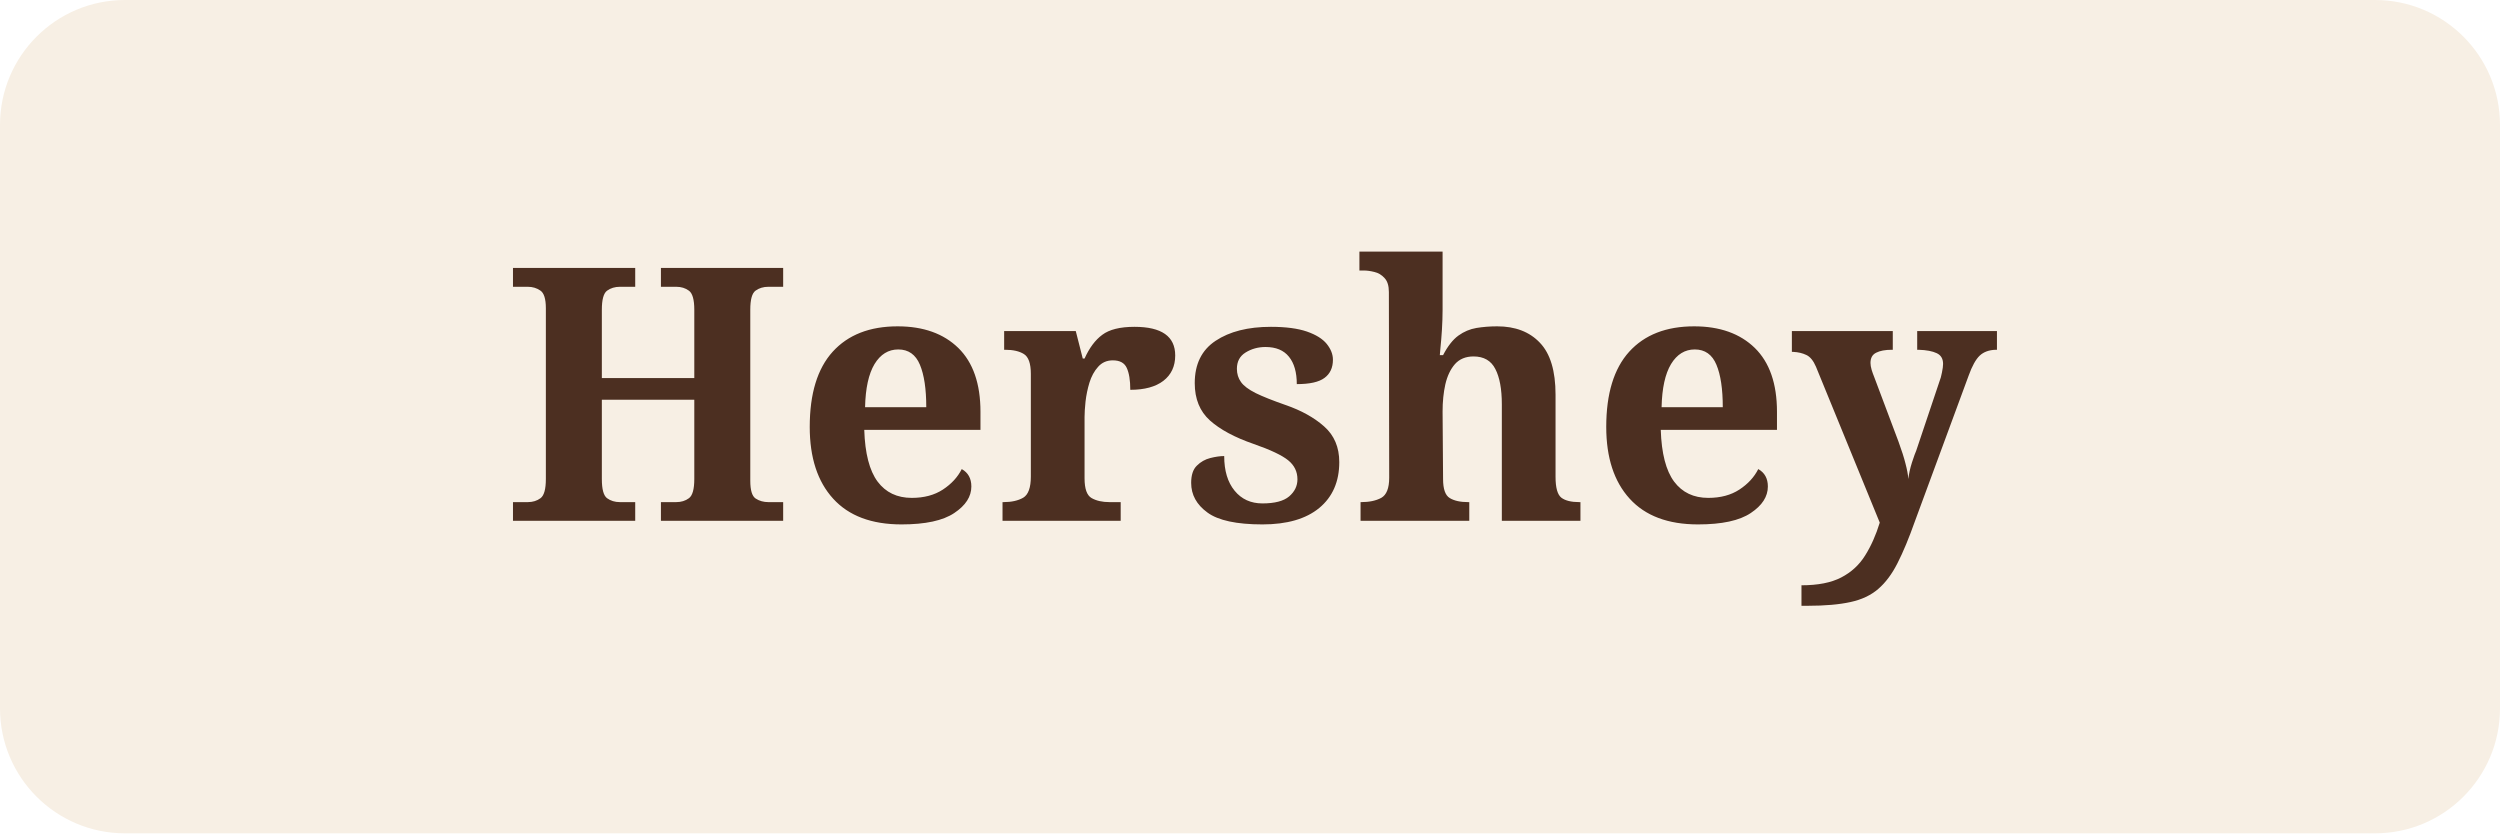
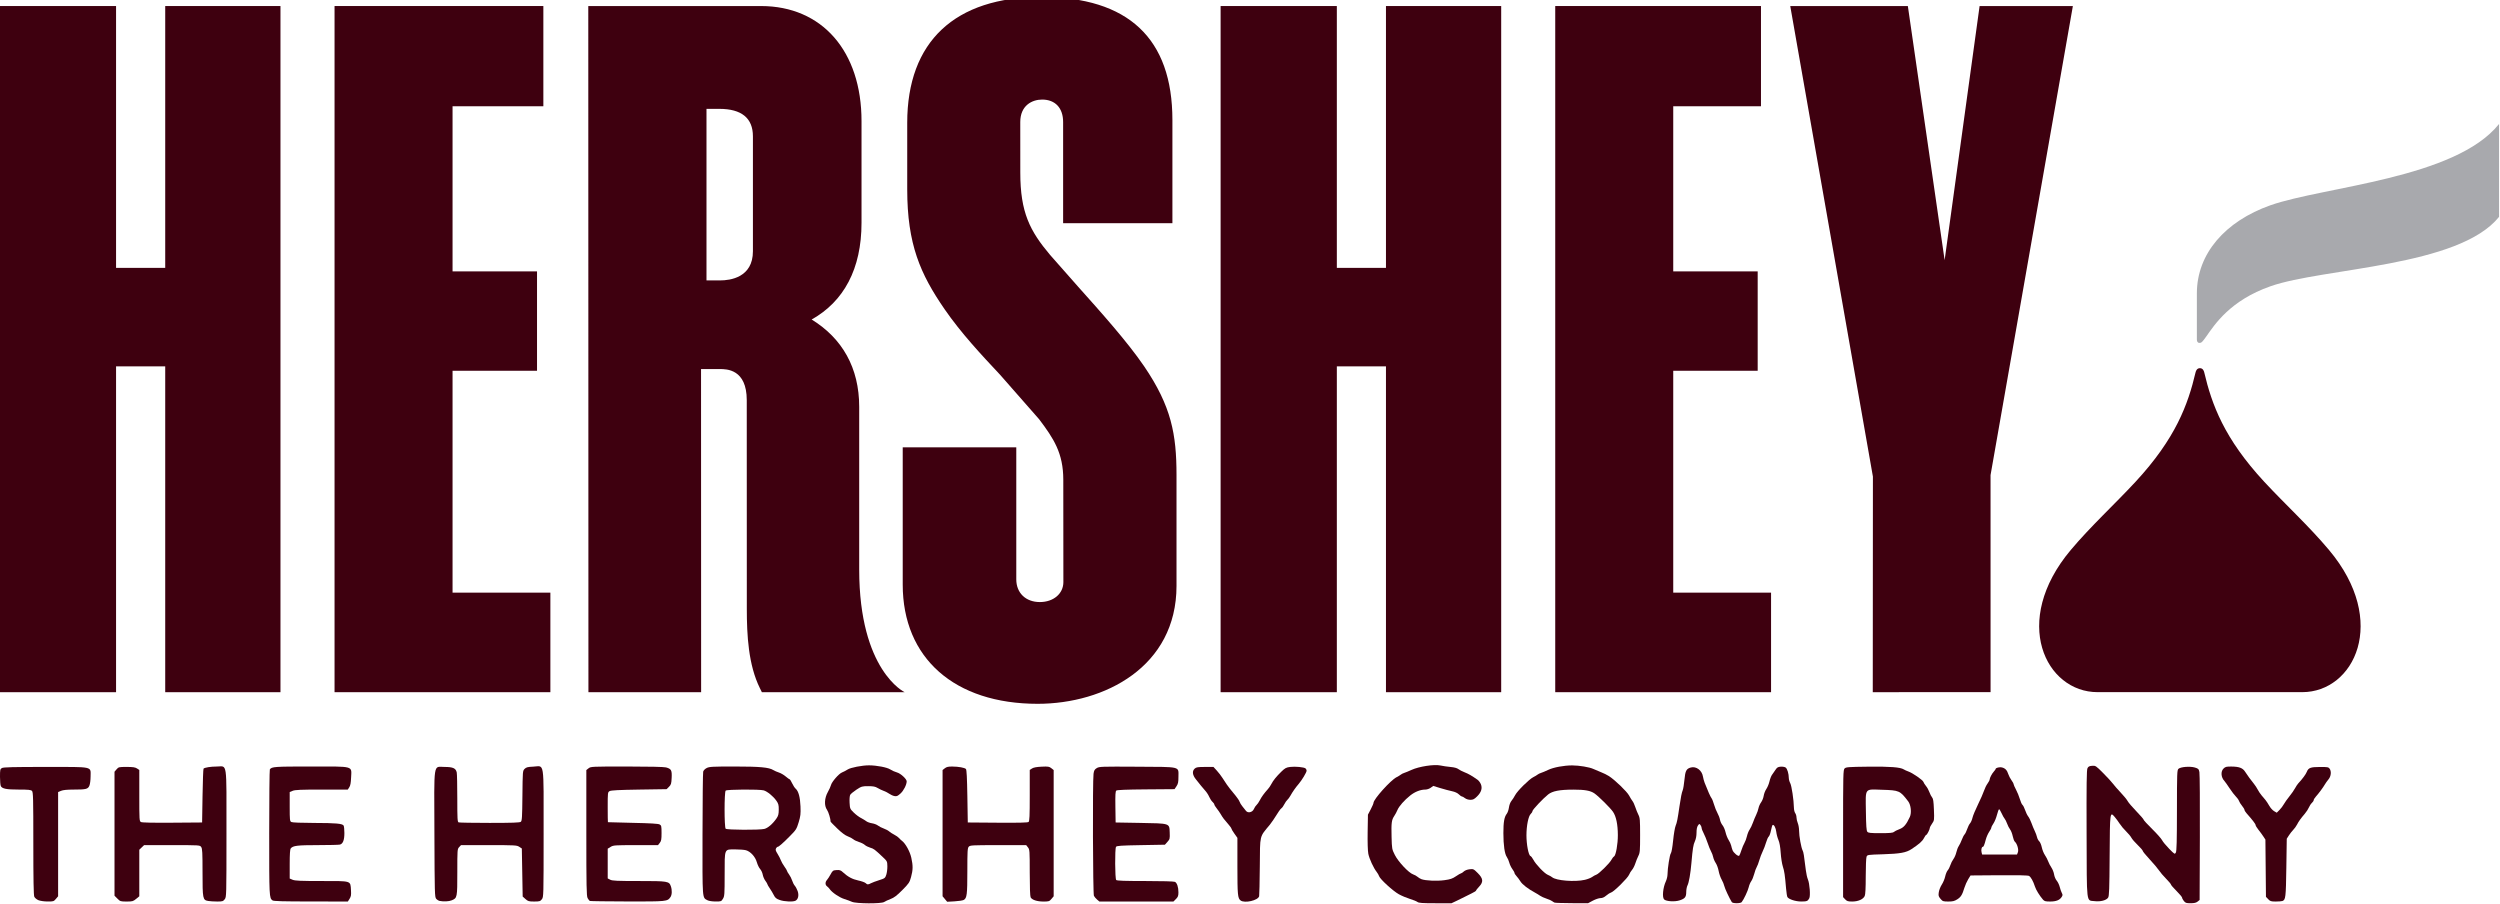
- <svg xmlns="http://www.w3.org/2000/svg" viewBox="0 0 240 80" role="img" aria-label="Hershey">
-   <rect width="240" height="80" rx="12" fill="#f7efe4" />
-   <text x="120" y="50" text-anchor="middle" font-family="Georgia, serif" font-size="34" font-weight="700" fill="#4c2f21">Hershey</text>
+ <svg xmlns="http://www.w3.org/2000/svg" width="441.901" height="159.67" viewBox="0 0 441.901 159.67" id="svg2" version="1.1">
+   <defs id="defs4">
+     <clipPath clipPathUnits="userSpaceOnUse" id="clipPath500">
+       <path d="M 0,0 H 792 V 612 H 0 Z" id="path498" />
+     </clipPath>
+   </defs>
+   <g id="layer1" transform="translate(0,-892.6921)">
+     <g id="g4852" transform="matrix(3.799852,0,0,3.799852,-514.8598,-2247.03)" style="stroke-width:0.263">
+       <g transform="matrix(1.333333,0,0,-1.333333,86.58049,1594.134)" id="g494" style="fill:#3e000f;fill-opacity:1;stroke-width:0.263">
+         <g clip-path="url(#clipPath500)" id="g496" style="fill:#3e000f;fill-opacity:1;stroke-width:0.263">
+           <g transform="translate(109.0044,575.6836)" id="g502" style="fill:#3e000f;fill-opacity:1;stroke-width:0.263">
+             <path id="path504" style="fill:#3e000f;fill-opacity:1;fill-rule:nonzero;stroke:none;stroke-width:0.263" d="m 0,0 -2.872,-16.365 10e-4,-7.571 -4.11,-0.002 0.005,7.521 L -9.86,0 h 4.103 c 0,0 0.956,-6.613 1.283,-8.865 0.31,2.255 1.22,8.865 1.22,8.865 z" />
+           </g>
+           <g transform="translate(66.6618,556.0246)" id="g506" style="fill:#3e000f;fill-opacity:1;stroke-width:0.263">
+             <path id="path508" style="fill:#3e000f;fill-opacity:1;fill-rule:nonzero;stroke:none;stroke-width:0.263" d="m 0,0 v 5.676 c 0,1.361 -0.591,2.39 -1.659,3.047 1.121,0.627 1.74,1.763 1.74,3.374 v 3.548 c 0,2.439 -1.377,4.014 -3.506,4.014 h -6.027 l 0.005,-23.938 h 3.932 L -5.518,6.994 h 0.658 c 0.231,0 0.937,0 0.937,-1.085 l 0.002,-7.285 c 0,-0.909 0.054,-1.951 0.455,-2.761 l 0.07,-0.142 H 1.585 C 1.585,-4.279 0,-3.532 0,0 m -3.708,11.104 c 0,-0.919 -0.799,-1.017 -1.141,-1.017 0,0 -0.438,10e-4 -0.479,10e-4 v 5.984 h 0.447 c 0.777,0 1.173,-0.322 1.173,-0.959 z" />
+           </g>
+           <g transform="translate(68.3371,571.6107)" id="g510" style="fill:#3e000f;fill-opacity:1;stroke-width:0.263">
+             <path id="path512" style="fill:#3e000f;fill-opacity:1;fill-rule:nonzero;stroke:none;stroke-width:0.263" d="m 0,0 v -2.32 c 0,-1.923 0.457,-2.954 1.303,-4.183 0.577,-0.836 1.273,-1.58 1.944,-2.296 l 1.356,-1.545 c 0.506,-0.671 0.842,-1.18 0.842,-2.109 l 0.003,-3.571 c 0,-0.405 -0.346,-0.697 -0.821,-0.697 -0.492,0 -0.822,0.318 -0.822,0.791 v 4.606 h -3.962 v -4.787 c 0,-2.566 1.806,-4.16 4.71,-4.16 2.332,0.002 4.842,1.29 4.842,4.116 v 3.868 C 9.394,-10.872 9.219,-9.896 8.264,-8.493 7.68,-7.638 6.769,-6.621 5.967,-5.724 L 4.985,-4.611 C 4.28,-3.774 3.945,-3.13 3.945,-1.739 L 3.944,0.027 c 0,0.577 0.412,0.783 0.763,0.783 0.457,0 0.732,-0.294 0.732,-0.783 v -3.53 H 9.252 V 0.095 C 9.252,2.944 7.713,4.389 4.677,4.389 1.661,4.389 0,2.832 0,0" />
+           </g>
+         </g>
+       </g>
+       <g transform="matrix(1.333333,0,0,-1.333333,199.9666,826.5557)" id="g514" style="fill:#3e000f;fill-opacity:1;stroke-width:0.263">
+         <path id="path516" style="fill:#3e000f;fill-opacity:1;fill-rule:nonzero;stroke:none;stroke-width:0.263" d="M 0,0 V -9.135 H -1.714 V 0 h -4.055 v -23.939 h 4.055 v 11.368 H 0 V -23.939 H 4.02 V 0 Z" />
+       </g>
+       <g transform="matrix(1.333333,0,0,-1.333333,143.1804,826.5557)" id="g518" style="fill:#3e000f;fill-opacity:1;stroke-width:0.263">
+         <path id="path520" style="fill:#3e000f;fill-opacity:1;fill-rule:nonzero;stroke:none;stroke-width:0.263" d="M 0,0 V -9.135 H -1.715 V 0 h -4.054 v -23.939 h 4.054 v 11.368 H 0 V -23.939 H 4.021 V 0 Z" />
+       </g>
+       <g transform="matrix(1.333333,0,0,-1.333333,156.5464,853.8433)" id="g522" style="fill:#3e000f;fill-opacity:1;stroke-width:0.263">
+         <path id="path524" style="fill:#3e000f;fill-opacity:1;fill-rule:nonzero;stroke:none;stroke-width:0.263" d="m 0,0 v 7.741 h 2.947 v 3.467 H 0 v 5.761 h 3.168 v 3.497 H -4.117 V -3.473 h 7.53 V 0 Z" />
+       </g>
+       <g transform="matrix(1.333333,0,0,-1.333333,213.3299,853.8433)" id="g526" style="fill:#3e000f;fill-opacity:1;stroke-width:0.263">
+         <path id="path528" style="fill:#3e000f;fill-opacity:1;fill-rule:nonzero;stroke:none;stroke-width:0.263" d="m 0,0 v 7.741 h 2.946 v 3.467 H 0 v 5.761 h 3.061 v 3.497 H -4.117 V -3.473 h 7.53 V 0 Z" />
+       </g>
+       <path d="m 237.688,839.922 c 0,-1.841 1.309,-3.351 3.425,-4.1 2.491,-0.871 8.604,-1.235 10.632,-3.781 v 4.321 c -1.873,2.336 -8.187,2.369 -10.632,3.229 -1.883,0.661 -2.6,1.785 -2.996,2.348 -0.176,0.241 -0.209,0.287 -0.309,0.287 -0.088,0 -0.12,-0.077 -0.12,-0.155 z" style="fill:#a8a9ad;fill-opacity:1;fill-rule:nonzero;stroke:none;stroke-width:0.351" id="path540" />
+       <path d="m 233.067,858.472 c -2.411,0 -4.04,-3.285 -1.245,-6.613 0.939,-1.116 2.037,-2.12 3.013,-3.173 1.865,-2.013 2.441,-3.593 2.792,-5.089 0.02,-0.089 0.076,-0.195 0.203,-0.195 0.125,0 0.181,0.105 0.201,0.195 0.351,1.496 0.927,3.076 2.791,5.089 0.977,1.053 2.077,2.057 3.013,3.173 2.796,3.328 1.165,6.613 -1.244,6.613 z" style="fill:#3e000f;fill-opacity:1;fill-rule:nonzero;stroke:none;stroke-width:0.351" id="path544" />
+     </g>
+     <path style="opacity:1;fill:#3e000f;fill-opacity:1" d="m 6.781,1051.804 c -0.3,-0.125 -0.623,-0.396 -0.718,-0.604 -0.122,-0.268 -0.172,-2.989 -0.172,-9.422 0,-8.022 -0.027,-9.072 -0.237,-9.283 -0.193,-0.193 -0.628,-0.237 -2.319,-0.237 -2.174,0 -2.939,-0.146 -3.187,-0.61 -0.081,-0.152 -0.148,-0.89 -0.148,-1.64 0,-1.256 0.027,-1.379 0.34,-1.558 0.264,-0.151 1.979,-0.194 7.688,-0.194 8.644,0 7.984,-0.14 7.984,1.69 0,0.613 -0.094,1.34 -0.21,1.616 -0.258,0.618 -0.58,0.697 -2.835,0.697 -1.097,0 -1.823,0.073 -2.171,0.219 l -0.524,0.219 0,9.211 0,9.211 -0.391,0.465 c -0.371,0.441 -0.446,0.464 -1.473,0.457 -0.601,0 -1.324,-0.109 -1.628,-0.235 z" id="path4188" />
+     <path style="opacity:1;fill:#3e000f;fill-opacity:1" d="m 20.755,1051.533 -0.514,-0.514 0,-10.958 0,-10.958 0.365,-0.424 c 0.352,-0.408 0.417,-0.424 1.782,-0.424 1.102,0 1.508,0.059 1.825,0.268 l 0.409,0.268 0,4.523 c 0,4.336 0.012,4.529 0.296,4.681 0.194,0.104 2.1,0.145 5.551,0.119 l 5.256,-0.04 0.076,-4.708 c 0.042,-2.59 0.121,-4.754 0.177,-4.809 0.199,-0.199 1.276,-0.37 2.353,-0.373 1.877,-0.01 1.699,-1.244 1.699,11.834 0,11.136 -0.003,11.237 -0.313,11.632 -0.283,0.359 -0.411,0.398 -1.322,0.396 -0.555,-9e-4 -1.267,-0.044 -1.582,-0.096 -0.975,-0.161 -1.013,-0.352 -1.013,-5.072 0,-3.492 -0.036,-4.18 -0.235,-4.464 -0.235,-0.335 -0.242,-0.336 -5.165,-0.336 l -4.93,0 -0.424,0.406 -0.424,0.406 0,4.115 0,4.115 -0.563,0.464 c -0.516,0.425 -0.656,0.464 -1.677,0.464 -1.065,0 -1.136,-0.022 -1.627,-0.514 z" id="path4190" />
+     <path style="opacity:1;fill:#3e000f;fill-opacity:1" d="m 48.174,1051.853 c -0.588,-0.451 -0.591,-0.525 -0.589,-11.919 0.001,-6.091 0.052,-11.15 0.113,-11.241 0.32,-0.479 0.806,-0.513 7.248,-0.513 7.771,0 7.199,-0.157 7.115,1.952 -0.037,0.93 -0.13,1.428 -0.32,1.718 l -0.268,0.408 -4.609,0 c -3.683,0 -4.714,0.044 -5.132,0.219 l -0.524,0.219 0,2.57 c 0,2.387 0.021,2.582 0.292,2.727 0.178,0.095 1.759,0.159 4.041,0.163 3.846,0.01 4.972,0.108 5.2,0.468 0.072,0.113 0.131,0.702 0.133,1.308 0.003,1.242 -0.251,1.905 -0.785,2.048 -0.19,0.051 -1.95,0.094 -3.911,0.095 -3.605,0 -4.396,0.098 -4.781,0.579 -0.134,0.168 -0.189,0.972 -0.189,2.783 l 0,2.547 0.524,0.219 c 0.418,0.175 1.447,0.219 5.113,0.219 5.374,0 5.085,-0.09 5.194,1.62 0.054,0.845 0.011,1.109 -0.244,1.514 l -0.309,0.491 -6.535,-0.01 c -4.899,0 -6.595,-0.051 -6.775,-0.189 z" id="path4192" />
+     <path style="opacity:1;fill:#3e000f;fill-opacity:1" d="m 77.712,1051.942 c -0.178,-0.035 -0.45,-0.203 -0.604,-0.373 -0.267,-0.295 -0.282,-0.845 -0.321,-11.452 -0.048,-13.111 -0.239,-11.856 1.807,-11.86 1.481,0 1.989,0.232 2.141,0.988 0.053,0.265 0.097,2.336 0.097,4.601 0,3.617 0.029,4.13 0.239,4.211 0.131,0.05 2.6,0.092 5.485,0.092 3.964,0 5.306,-0.046 5.494,-0.189 0.218,-0.166 0.254,-0.719 0.293,-4.603 0.044,-4.36 0.049,-4.419 0.388,-4.757 0.286,-0.286 0.54,-0.352 1.533,-0.397 2.02,-0.092 1.825,-1.357 1.825,11.814 0,11.136 -0.003,11.237 -0.313,11.631 -0.284,0.361 -0.409,0.398 -1.357,0.398 -0.94,0 -1.093,-0.044 -1.537,-0.441 l -0.493,-0.441 -0.075,-4.245 -0.075,-4.245 -0.453,-0.298 c -0.428,-0.282 -0.728,-0.298 -5.374,-0.299 l -4.921,-10e-4 -0.328,0.35 c -0.32,0.341 -0.328,0.449 -0.328,4.423 0,4.519 -0.011,4.575 -0.997,4.987 -0.477,0.199 -1.407,0.246 -2.122,0.106 z" id="path4194" />
+     <path style="opacity:1;fill:#3e000f;fill-opacity:1" d="m 104.279,1051.946 c -0.106,-0.043 -0.293,-0.272 -0.415,-0.509 -0.191,-0.37 -0.223,-2.031 -0.223,-11.531 l 0,-11.099 0.398,-0.313 c 0.388,-0.305 0.552,-0.313 6.76,-0.312 3.907,5e-4 6.578,0.061 6.923,0.157 0.939,0.261 1.062,0.485 1.001,1.829 -0.048,1.051 -0.099,1.226 -0.471,1.598 l -0.418,0.418 -4.868,0.075 c -3.57,0.055 -4.959,0.127 -5.208,0.27 -0.332,0.19 -0.34,0.255 -0.34,2.832 0,1.451 0.017,2.649 0.038,2.663 0.021,0.014 2.009,0.066 4.418,0.116 3.116,0.064 4.479,0.146 4.721,0.282 0.312,0.176 0.34,0.3 0.34,1.526 0,1.121 -0.05,1.397 -0.313,1.732 l -0.313,0.398 -3.936,0 c -3.724,0 -3.964,0.017 -4.445,0.315 l -0.509,0.314 0,2.627 0,2.627 0.446,0.231 c 0.371,0.192 1.22,0.23 5.068,0.23 5.117,0 5.339,0.036 5.648,0.924 0.237,0.681 0.207,1.519 -0.068,1.913 -0.547,0.781 -0.619,0.789 -7.574,0.776 -3.556,-0.01 -6.552,-0.047 -6.657,-0.089 z" id="path4196" />
+     <path style="opacity:1;fill:#3e000f;fill-opacity:1" d="m 125.052,1051.821 c -0.935,-0.508 -0.892,0.069 -0.875,-11.664 0.008,-5.881 0.061,-10.863 0.118,-11.07 0.06,-0.221 0.32,-0.487 0.627,-0.642 0.463,-0.233 1.035,-0.264 4.905,-0.264 4.51,-10e-5 6.1,0.148 6.881,0.639 0.204,0.128 0.642,0.319 0.974,0.424 0.332,0.105 0.871,0.418 1.198,0.697 0.327,0.278 0.642,0.506 0.701,0.506 0.059,0 0.256,0.316 0.438,0.703 0.182,0.386 0.458,0.811 0.615,0.944 0.504,0.428 0.8,1.509 0.862,3.147 0.051,1.333 0.005,1.721 -0.327,2.811 -0.363,1.191 -0.454,1.333 -1.57,2.456 -1.301,1.31 -1.947,1.872 -2.15,1.872 -0.073,0 -0.201,0.127 -0.284,0.281 -0.116,0.218 -0.055,0.432 0.269,0.944 0.231,0.364 0.494,0.875 0.584,1.135 0.09,0.26 0.375,0.763 0.632,1.118 0.257,0.355 0.467,0.708 0.467,0.784 0,0.076 0.162,0.355 0.359,0.619 0.197,0.265 0.444,0.753 0.547,1.085 0.104,0.332 0.314,0.742 0.467,0.911 0.153,0.169 0.379,0.593 0.503,0.942 0.257,0.728 0.1,1.448 -0.371,1.7 -0.441,0.236 -1.967,0.17 -2.789,-0.12 -0.616,-0.218 -0.811,-0.378 -1.057,-0.871 -0.166,-0.332 -0.489,-0.873 -0.718,-1.203 -0.228,-0.329 -0.415,-0.656 -0.415,-0.725 0,-0.069 -0.162,-0.342 -0.359,-0.607 -0.197,-0.265 -0.407,-0.753 -0.465,-1.085 -0.058,-0.332 -0.263,-0.774 -0.455,-0.982 -0.192,-0.208 -0.456,-0.752 -0.586,-1.209 -0.276,-0.968 -1.105,-1.883 -1.919,-2.116 -0.286,-0.082 -1.144,-0.149 -1.909,-0.149 -1.959,0 -1.86,-0.238 -1.861,4.452 -5.3e-4,3.502 -0.023,3.817 -0.3,4.271 -0.291,0.477 -0.328,0.491 -1.321,0.485 -0.584,0 -1.19,-0.098 -1.416,-0.22 z m 10.043,-12.606 c 0.625,-0.145 1.483,-0.882 2.154,-1.851 0.322,-0.464 0.396,-0.748 0.404,-1.542 0.008,-0.829 -0.054,-1.064 -0.415,-1.585 -0.541,-0.781 -1.608,-1.657 -2.238,-1.837 -0.753,-0.216 -6.508,-0.181 -6.73,0.041 -0.257,0.257 -0.257,6.481 0,6.737 0.219,0.219 5.908,0.251 6.825,0.038 z" id="path4198" />
+     <path style="opacity:1;fill:#3e000f;fill-opacity:1" d="m 150.597,1052.099 c -0.291,-0.131 -0.905,-0.355 -1.365,-0.499 -0.853,-0.267 -2.159,-1.149 -2.554,-1.725 -0.121,-0.176 -0.342,-0.409 -0.491,-0.518 -0.345,-0.25 -0.349,-0.751 -0.009,-1.126 0.144,-0.16 0.433,-0.607 0.642,-0.994 0.353,-0.655 0.425,-0.707 1.042,-0.751 0.556,-0.04 0.738,0.022 1.133,0.386 0.876,0.807 1.675,1.236 2.706,1.452 0.565,0.118 1.148,0.325 1.296,0.459 0.328,0.297 0.435,0.3 0.955,0.029 0.224,-0.117 0.878,-0.361 1.454,-0.543 0.998,-0.315 1.056,-0.359 1.254,-0.957 0.114,-0.345 0.2,-1.022 0.191,-1.505 -0.017,-0.861 -0.033,-0.892 -0.851,-1.662 -1.433,-1.347 -1.542,-1.427 -2.191,-1.621 -0.348,-0.104 -0.777,-0.324 -0.954,-0.488 -0.176,-0.164 -0.633,-0.393 -1.016,-0.508 -0.383,-0.115 -0.835,-0.333 -1.006,-0.484 -0.17,-0.151 -0.616,-0.388 -0.99,-0.525 -0.443,-0.163 -1.087,-0.644 -1.85,-1.383 -0.644,-0.624 -1.171,-1.159 -1.171,-1.19 0,-0.496 -0.378,-1.744 -0.64,-2.111 -0.522,-0.731 -0.461,-2.061 0.144,-3.137 0.252,-0.449 0.5,-0.994 0.551,-1.212 0.137,-0.586 1.394,-2.036 1.952,-2.253 0.267,-0.104 0.724,-0.343 1.014,-0.531 0.521,-0.338 2.576,-0.734 3.776,-0.729 1.369,0.01 3.169,0.352 3.73,0.717 0.316,0.206 0.857,0.448 1.201,0.538 0.633,0.166 1.716,1.156 1.716,1.569 0,0.595 -0.534,1.65 -1.087,2.15 -0.515,0.465 -0.683,0.536 -1.083,0.458 -0.26,-0.051 -0.663,-0.232 -0.895,-0.402 -0.232,-0.17 -0.675,-0.398 -0.985,-0.508 -0.31,-0.109 -0.8,-0.343 -1.09,-0.519 -0.412,-0.251 -0.771,-0.321 -1.66,-0.321 -1.073,-6e-4 -1.185,0.033 -2.079,0.617 -0.519,0.339 -1.019,0.756 -1.109,0.925 -0.094,0.175 -0.139,0.773 -0.105,1.385 0.058,1.042 0.081,1.097 0.725,1.73 0.366,0.36 0.941,0.794 1.277,0.965 0.337,0.171 0.764,0.429 0.95,0.575 0.186,0.145 0.64,0.309 1.009,0.364 0.369,0.055 0.841,0.235 1.049,0.398 0.208,0.164 0.67,0.401 1.026,0.526 0.356,0.126 0.785,0.354 0.954,0.508 0.169,0.154 0.578,0.418 0.911,0.587 0.332,0.169 0.713,0.438 0.847,0.597 0.133,0.16 0.371,0.386 0.529,0.503 0.606,0.451 1.388,1.87 1.631,2.962 0.315,1.416 0.305,2.166 -0.045,3.43 -0.265,0.955 -0.386,1.135 -1.548,2.304 -0.966,0.971 -1.451,1.339 -2.074,1.572 -0.447,0.167 -0.955,0.404 -1.129,0.525 -0.469,0.328 -4.944,0.306 -5.687,-0.028 z" id="path4204" />
+     <path style="opacity:1;fill:#3e000f;fill-opacity:1" d="m 167.017,1051.601 -0.407,-0.484 0,-11.156 0,-11.156 0.398,-0.313 c 0.307,-0.241 0.609,-0.311 1.322,-0.306 1.123,0.01 2.17,0.198 2.409,0.436 0.124,0.124 0.199,1.566 0.252,4.814 l 0.075,4.638 5.269,0.04 c 3.763,0.028 5.328,-0.01 5.476,-0.132 0.166,-0.138 0.207,-1.05 0.207,-4.681 l 0,-4.51 0.397,-0.26 c 0.272,-0.178 0.806,-0.279 1.699,-0.321 1.162,-0.055 1.347,-0.026 1.718,0.268 l 0.415,0.329 0,11.156 0,11.156 -0.391,0.465 c -0.366,0.435 -0.457,0.465 -1.417,0.465 -1.131,0 -2.024,-0.294 -2.265,-0.745 -0.097,-0.181 -0.157,-1.843 -0.157,-4.361 0,-3.887 -0.014,-4.086 -0.313,-4.466 l -0.313,-0.398 -4.951,0 c -4.604,0 -4.968,0.019 -5.201,0.276 -0.219,0.242 -0.25,0.767 -0.25,4.283 0,4.196 -0.08,4.828 -0.649,5.133 -0.173,0.093 -0.9,0.202 -1.616,0.243 l -1.301,0.074 -0.407,-0.484 z" id="path4206" />
+     <path style="opacity:1;fill:#3e000f;fill-opacity:1" d="m 193.927,1051.706 c -0.221,-0.186 -0.476,-0.488 -0.566,-0.669 -0.182,-0.364 -0.244,-20.276 -0.067,-21.568 0.08,-0.587 0.183,-0.769 0.566,-1.005 0.445,-0.274 0.802,-0.286 7.137,-0.248 7.883,0.047 7.304,-0.094 7.304,1.778 0,0.962 -0.06,1.252 -0.346,1.676 l -0.346,0.513 -5.041,0.04 c -3.463,0.027 -5.106,0.093 -5.247,0.21 -0.162,0.134 -0.196,0.747 -0.164,2.906 l 0.041,2.736 4.305,0.075 c 5.357,0.094 5.193,0.041 5.255,1.692 0.042,1.1 0.021,1.186 -0.403,1.66 l -0.447,0.5 -4.248,0.076 c -3.554,0.063 -4.271,0.113 -4.391,0.302 -0.219,0.347 -0.189,5.638 0.033,5.861 0.134,0.134 1.486,0.181 5.146,0.181 2.95,0 5.077,0.06 5.241,0.148 0.367,0.196 0.61,0.935 0.61,1.85 0,0.621 -0.073,0.817 -0.442,1.186 l -0.442,0.442 -6.545,-7e-4 -6.545,-8e-4 -0.401,-0.339 z" id="path4208" />
+     <path style="opacity:1;fill:#3e000f;fill-opacity:1" d="m 219.288,1051.858 c -0.508,-0.385 -0.564,-0.994 -0.564,-6.053 l 0,-5.013 -0.529,-0.744 c -0.291,-0.409 -0.529,-0.808 -0.529,-0.888 0,-0.079 -0.221,-0.396 -0.491,-0.705 -0.8,-0.915 -1.042,-1.233 -1.371,-1.804 -0.172,-0.298 -0.503,-0.778 -0.736,-1.067 -0.233,-0.289 -0.424,-0.601 -0.424,-0.694 0,-0.093 -0.145,-0.298 -0.322,-0.457 -0.177,-0.158 -0.441,-0.563 -0.586,-0.9 -0.145,-0.337 -0.46,-0.822 -0.698,-1.078 -0.238,-0.256 -0.582,-0.661 -0.763,-0.898 -0.181,-0.238 -0.572,-0.728 -0.869,-1.089 -0.637,-0.774 -0.718,-1.477 -0.223,-1.924 0.266,-0.24 0.556,-0.286 1.814,-0.286 l 1.498,0 0.594,0.65 c 0.327,0.357 0.771,0.934 0.987,1.282 0.216,0.348 0.561,0.871 0.765,1.161 0.381,0.542 0.553,0.761 1.572,1.997 0.323,0.392 0.636,0.868 0.695,1.057 0.059,0.189 0.285,0.56 0.502,0.824 0.217,0.264 0.497,0.616 0.622,0.781 0.353,0.47 1.16,0.279 1.417,-0.335 0.109,-0.26 0.315,-0.57 0.459,-0.689 0.144,-0.119 0.401,-0.493 0.573,-0.831 0.306,-0.603 0.768,-1.24 1.441,-1.987 0.187,-0.207 0.451,-0.595 0.588,-0.861 0.338,-0.659 0.893,-1.349 1.786,-2.22 0.646,-0.63 0.859,-0.744 1.548,-0.83 0.905,-0.113 2.442,0.034 2.725,0.261 0.104,0.083 0.189,0.264 0.189,0.402 0,0.292 -0.845,1.698 -1.417,2.356 -0.517,0.596 -1.068,1.382 -1.436,2.049 -0.163,0.296 -0.409,0.632 -0.546,0.745 -0.137,0.114 -0.379,0.462 -0.539,0.775 -0.16,0.313 -0.379,0.623 -0.488,0.69 -0.109,0.067 -0.33,0.332 -0.492,0.589 -0.744,1.182 -1.281,1.98 -1.568,2.327 -1.887,2.286 -1.739,1.671 -1.788,7.402 -0.023,2.7 -0.075,5.061 -0.116,5.247 -0.165,0.747 -2.566,1.301 -3.282,0.757 z" id="path4210" />
+     <path style="opacity:1;fill:#3e000f;fill-opacity:1" d="m 250.549,1052.124 c -0.161,-0.123 -0.758,-0.366 -1.327,-0.539 -0.569,-0.173 -1.452,-0.545 -1.964,-0.827 -1.026,-0.565 -3.332,-2.677 -3.487,-3.193 -0.054,-0.18 -0.248,-0.517 -0.431,-0.75 -0.563,-0.715 -1.303,-2.325 -1.477,-3.213 -0.099,-0.504 -0.146,-2.069 -0.116,-3.877 l 0.05,-3.032 0.491,-0.936 c 0.27,-0.515 0.491,-1.029 0.491,-1.143 0,-0.646 3.018,-4.007 4.079,-4.543 0.291,-0.147 0.631,-0.353 0.755,-0.457 0.125,-0.105 0.397,-0.242 0.604,-0.304 0.208,-0.062 0.785,-0.301 1.284,-0.53 1.313,-0.603 4,-1.018 5.08,-0.784 0.446,0.097 1.268,0.217 1.825,0.267 0.648,0.058 1.143,0.192 1.372,0.372 0.197,0.155 0.692,0.41 1.101,0.567 0.672,0.259 1.288,0.614 2.307,1.332 0.195,0.138 0.453,0.483 0.572,0.768 0.299,0.717 0.073,1.441 -0.681,2.18 -0.489,0.479 -0.707,0.588 -1.178,0.585 -0.34,0 -0.734,-0.125 -0.956,-0.299 -0.208,-0.163 -0.453,-0.297 -0.546,-0.299 -0.092,0 -0.337,-0.172 -0.542,-0.377 -0.23,-0.23 -0.69,-0.439 -1.191,-0.543 -0.449,-0.093 -1.383,-0.342 -2.074,-0.553 l -1.256,-0.385 -0.437,0.323 c -0.244,0.18 -0.663,0.323 -0.948,0.323 -0.86,0 -1.833,0.379 -2.668,1.039 -1.04,0.822 -2.01,1.925 -2.275,2.587 -0.116,0.291 -0.365,0.756 -0.553,1.035 -0.475,0.705 -0.542,1.221 -0.478,3.696 0.055,2.121 0.066,2.184 0.583,3.21 0.605,1.202 2.455,3.166 3.223,3.422 0.262,0.088 0.613,0.281 0.779,0.43 0.166,0.149 0.479,0.338 0.695,0.42 0.713,0.27 2.739,0.359 4.063,0.177 1.048,-0.143 1.423,-0.271 2.041,-0.694 0.416,-0.285 0.82,-0.518 0.897,-0.518 0.077,0 0.293,-0.144 0.48,-0.32 0.202,-0.19 0.621,-0.351 1.031,-0.398 0.667,-0.075 0.717,-0.051 1.444,0.676 0.971,0.971 1.026,1.564 0.225,2.414 -0.291,0.308 -0.529,0.615 -0.529,0.682 0,0.067 -0.357,0.291 -0.793,0.499 -0.436,0.208 -0.963,0.47 -1.171,0.584 -0.208,0.113 -0.826,0.418 -1.375,0.678 l -0.997,0.472 -2.864,0 c -2.301,0 -2.921,-0.044 -3.157,-0.224 z" id="path4212" />
+     <path style="opacity:1;fill:#3e000f;fill-opacity:1" d="m 274.802,1052.242 c -0.125,-0.046 -0.329,-0.168 -0.453,-0.271 -0.125,-0.103 -0.57,-0.299 -0.989,-0.435 -0.419,-0.136 -0.926,-0.366 -1.127,-0.51 -0.201,-0.144 -0.617,-0.398 -0.926,-0.565 -1.207,-0.649 -2.216,-1.428 -2.548,-1.964 -0.191,-0.309 -0.507,-0.734 -0.702,-0.945 -0.195,-0.211 -0.355,-0.462 -0.355,-0.558 0,-0.096 -0.171,-0.407 -0.381,-0.692 -0.21,-0.284 -0.452,-0.79 -0.538,-1.125 -0.086,-0.335 -0.279,-0.779 -0.428,-0.988 -0.393,-0.55 -0.617,-2.094 -0.616,-4.24 8.9e-4,-1.972 0.157,-2.853 0.606,-3.425 0.149,-0.19 0.318,-0.686 0.376,-1.104 0.061,-0.443 0.247,-0.929 0.446,-1.168 0.188,-0.225 0.482,-0.681 0.653,-1.013 0.381,-0.739 2.479,-2.818 3.204,-3.175 0.291,-0.143 0.631,-0.346 0.755,-0.451 0.125,-0.105 0.397,-0.239 0.604,-0.298 0.208,-0.059 0.786,-0.303 1.286,-0.542 0.931,-0.445 2.772,-0.788 4.228,-0.788 1.231,-10e-5 3.084,0.311 3.755,0.631 0.344,0.164 0.965,0.427 1.381,0.584 0.415,0.157 1.027,0.46 1.36,0.673 1.058,0.677 3.192,2.736 3.566,3.441 0.199,0.374 0.471,0.816 0.606,0.982 0.135,0.166 0.358,0.648 0.495,1.072 0.137,0.423 0.384,1.032 0.548,1.354 0.267,0.524 0.298,0.897 0.298,3.617 0,2.72 -0.031,3.093 -0.298,3.617 -0.164,0.321 -0.41,0.93 -0.547,1.354 -0.137,0.423 -0.4,0.94 -0.585,1.147 -0.184,0.208 -0.419,0.592 -0.522,0.853 -0.229,0.582 -2.662,2.989 -3.185,3.15 -0.208,0.064 -0.601,0.311 -0.874,0.549 -0.333,0.29 -0.662,0.433 -0.998,0.433 -0.276,0 -0.884,0.204 -1.351,0.453 l -0.849,0.453 -2.835,-0.012 c -1.559,-0.01 -2.937,-0.049 -3.062,-0.095 z m 5.342,-4.033 c 0.487,-0.115 1.066,-0.342 1.287,-0.505 0.221,-0.163 0.555,-0.345 0.743,-0.405 0.443,-0.141 2.345,-2.017 2.658,-2.623 0.133,-0.258 0.345,-0.526 0.47,-0.596 0.321,-0.179 0.68,-2.212 0.67,-3.791 -0.011,-1.898 -0.303,-3.29 -0.859,-4.103 -0.476,-0.696 -2.502,-2.706 -3.273,-3.248 -0.699,-0.491 -1.711,-0.674 -3.715,-0.671 -2.44,0 -3.71,0.246 -4.476,0.856 -0.912,0.726 -2.775,2.705 -2.775,2.948 0,0.121 -0.132,0.339 -0.294,0.485 -0.42,0.38 -0.764,2.085 -0.764,3.784 0,1.623 0.365,3.525 0.701,3.654 0.12,0.046 0.345,0.33 0.5,0.632 0.429,0.834 1.968,2.45 2.569,2.699 0.294,0.121 0.637,0.311 0.761,0.421 0.688,0.607 4.044,0.875 5.795,0.463 z" id="path4214" />
+     <path style="opacity:1;fill:#3e000f;fill-opacity:1" d="m 306.121,1052.16 c -0.423,-0.672 -1.245,-2.432 -1.333,-2.855 -0.058,-0.278 -0.271,-0.793 -0.473,-1.145 -0.202,-0.351 -0.438,-1.031 -0.525,-1.511 -0.087,-0.479 -0.316,-1.11 -0.51,-1.4 -0.194,-0.291 -0.399,-0.767 -0.457,-1.057 -0.057,-0.291 -0.224,-0.737 -0.37,-0.992 -0.146,-0.255 -0.423,-0.934 -0.614,-1.511 -0.192,-0.576 -0.507,-1.347 -0.701,-1.712 -0.194,-0.365 -0.353,-0.777 -0.353,-0.915 0,-0.138 -0.091,-0.376 -0.203,-0.528 -0.194,-0.265 -0.214,-0.261 -0.453,0.08 -0.165,0.236 -0.25,0.664 -0.25,1.258 0,0.567 -0.106,1.128 -0.286,1.515 -0.29,0.623 -0.395,1.278 -0.619,3.862 -0.164,1.894 -0.439,3.454 -0.698,3.958 -0.115,0.224 -0.212,0.734 -0.215,1.133 -0.006,0.911 -0.208,1.176 -1.137,1.491 -0.863,0.293 -2.41,0.203 -2.774,-0.161 -0.371,-0.37 -0.205,-2.098 0.304,-3.183 0.159,-0.338 0.291,-0.882 0.294,-1.208 0.01,-1.107 0.39,-3.514 0.593,-3.759 0.118,-0.142 0.285,-1.083 0.403,-2.275 0.111,-1.117 0.31,-2.288 0.444,-2.601 0.226,-0.531 0.346,-1.136 0.679,-3.44 0.226,-1.566 0.395,-2.403 0.573,-2.84 0.095,-0.232 0.231,-1.067 0.303,-1.854 0.145,-1.577 0.339,-1.943 1.142,-2.158 0.943,-0.251 1.954,0.511 2.13,1.606 0.05,0.309 0.183,0.8 0.296,1.091 0.557,1.435 1.039,2.515 1.212,2.719 0.105,0.125 0.308,0.634 0.451,1.131 0.142,0.497 0.415,1.177 0.605,1.511 0.19,0.333 0.39,0.859 0.445,1.168 0.054,0.309 0.256,0.751 0.448,0.982 0.192,0.231 0.435,0.794 0.539,1.251 0.104,0.457 0.348,1.069 0.541,1.359 0.193,0.291 0.395,0.733 0.449,0.982 0.053,0.249 0.165,0.623 0.247,0.831 0.186,0.47 1.011,1.145 1.177,0.964 0.067,-0.073 0.241,-0.507 0.386,-0.964 0.145,-0.457 0.388,-1.037 0.539,-1.289 0.152,-0.252 0.35,-0.789 0.44,-1.193 0.091,-0.404 0.301,-0.926 0.467,-1.16 0.166,-0.234 0.43,-0.784 0.585,-1.224 0.156,-0.439 0.419,-1.072 0.585,-1.406 0.166,-0.334 0.349,-0.857 0.406,-1.162 0.057,-0.305 0.264,-0.772 0.461,-1.038 0.196,-0.266 0.401,-0.782 0.456,-1.147 0.055,-0.365 0.261,-0.902 0.459,-1.193 0.197,-0.291 0.437,-0.849 0.532,-1.241 0.175,-0.716 0.359,-1.16 0.606,-1.458 0.073,-0.088 0.287,-0.399 0.475,-0.689 0.283,-0.438 0.445,-0.536 0.941,-0.573 0.33,-0.024 0.722,0.045 0.872,0.155 0.286,0.209 0.548,1.083 0.555,1.853 0.002,0.249 0.116,0.657 0.252,0.906 0.247,0.453 0.632,3.013 0.649,4.314 0.005,0.379 0.109,0.821 0.231,0.982 0.122,0.161 0.224,0.506 0.227,0.766 0.003,0.26 0.107,0.717 0.231,1.015 0.125,0.298 0.227,0.901 0.227,1.34 3e-5,0.929 0.373,3.01 0.624,3.478 0.161,0.301 0.239,0.776 0.573,3.513 0.071,0.582 0.23,1.295 0.354,1.586 0.321,0.755 0.481,2.913 0.249,3.353 -0.269,0.51 -0.42,0.57 -1.447,0.572 -0.956,0 -2.16,-0.386 -2.412,-0.778 -0.071,-0.111 -0.178,-0.779 -0.238,-1.485 -0.204,-2.416 -0.304,-3.097 -0.576,-3.928 -0.15,-0.457 -0.32,-1.544 -0.377,-2.417 -0.069,-1.044 -0.206,-1.819 -0.401,-2.266 -0.163,-0.374 -0.334,-1.02 -0.381,-1.435 -0.082,-0.726 -0.418,-1.351 -0.649,-1.209 -0.061,0.038 -0.19,0.471 -0.287,0.964 -0.097,0.492 -0.277,0.979 -0.4,1.081 -0.123,0.102 -0.332,0.567 -0.465,1.034 -0.133,0.467 -0.404,1.176 -0.601,1.576 -0.198,0.4 -0.469,1.114 -0.603,1.586 -0.134,0.472 -0.339,1.01 -0.456,1.195 -0.117,0.185 -0.314,0.729 -0.438,1.208 -0.125,0.48 -0.361,1.055 -0.525,1.278 -0.164,0.223 -0.366,0.705 -0.448,1.071 -0.139,0.622 -0.887,2.206 -1.245,2.637 -0.207,0.25 -1.577,0.253 -1.734,0 l 0,0 z" id="path4216" />
+     <path style="opacity:1;fill:#3e000f;fill-opacity:1" d="m 326.151,1051.657 -0.366,-0.39 0,-11.236 c 0,-10.581 0.016,-11.252 0.269,-11.506 0.242,-0.242 0.662,-0.274 4.143,-0.315 3.882,-0.045 5.71,0.094 6.312,0.48 0.166,0.107 0.529,0.272 0.805,0.367 0.756,0.259 2.564,1.51 2.672,1.848 0.052,0.163 0.26,0.494 0.463,0.735 0.203,0.241 0.472,0.73 0.598,1.087 0.126,0.356 0.339,0.77 0.475,0.92 0.19,0.21 0.262,0.703 0.319,2.16 0.071,1.85 0.065,1.901 -0.325,2.463 -0.219,0.316 -0.398,0.653 -0.398,0.75 0,0.269 -0.493,1.243 -0.629,1.243 -0.066,0 -0.253,0.261 -0.415,0.579 -0.281,0.55 -0.845,1.048 -2.203,1.943 -0.944,0.622 -2.016,0.816 -5.034,0.908 -2.759,0.084 -2.769,0.086 -2.908,0.452 -0.077,0.202 -0.14,1.753 -0.14,3.447 0,2.069 -0.059,3.21 -0.181,3.477 -0.266,0.584 -1.153,0.977 -2.204,0.977 -0.757,0 -0.939,-0.057 -1.252,-0.39 z m 8.61,-11.91 c 0.131,-0.118 0.574,-0.34 0.985,-0.492 0.764,-0.283 1.214,-0.813 1.839,-2.162 0.333,-0.719 0.189,-2.123 -0.281,-2.738 -1.47,-1.923 -1.572,-1.969 -4.646,-2.062 -3.139,-0.095 -2.9,-0.42 -2.841,3.853 0.035,2.536 0.095,3.376 0.253,3.567 0.175,0.21 0.541,0.249 2.329,0.249 1.625,0 2.178,-0.05 2.361,-0.215 z" id="path4218" />
+     <path style="opacity:1;fill:#3e000f;fill-opacity:1" d="m 343.005,1051.566 c -0.356,-0.423 -0.392,-0.562 -0.302,-1.171 0.056,-0.38 0.295,-0.984 0.531,-1.343 0.236,-0.359 0.505,-1.003 0.597,-1.431 0.092,-0.428 0.292,-0.917 0.445,-1.085 0.153,-0.168 0.363,-0.578 0.466,-0.91 0.104,-0.332 0.348,-0.818 0.543,-1.08 0.195,-0.262 0.427,-0.798 0.516,-1.193 0.088,-0.395 0.282,-0.894 0.43,-1.111 0.148,-0.216 0.39,-0.717 0.537,-1.113 0.147,-0.396 0.367,-0.82 0.489,-0.942 0.122,-0.122 0.329,-0.545 0.46,-0.941 0.131,-0.396 0.361,-0.856 0.511,-1.022 0.15,-0.166 0.342,-0.608 0.427,-0.982 0.085,-0.374 0.522,-1.427 0.971,-2.341 0.449,-0.914 0.93,-2.008 1.068,-2.431 0.138,-0.423 0.418,-0.997 0.624,-1.276 0.205,-0.278 0.373,-0.598 0.373,-0.711 0,-0.28 0.424,-1.077 0.771,-1.45 0.157,-0.169 0.286,-0.351 0.286,-0.405 0,-0.224 0.704,-0.393 1.145,-0.276 0.568,0.152 0.877,0.486 1.105,1.2 0.096,0.298 0.342,0.77 0.548,1.049 0.206,0.279 0.374,0.586 0.374,0.683 0,0.097 0.195,0.542 0.433,0.99 0.238,0.448 0.543,1.196 0.678,1.663 0.135,0.467 0.344,0.931 0.465,1.031 0.121,0.1 0.33,0.513 0.464,0.918 0.134,0.404 0.379,0.906 0.543,1.115 0.164,0.209 0.426,0.74 0.582,1.179 0.156,0.44 0.417,1.071 0.581,1.404 0.164,0.332 0.343,0.818 0.399,1.079 0.056,0.261 0.231,0.592 0.388,0.734 0.157,0.142 0.362,0.622 0.454,1.065 0.092,0.443 0.342,1.063 0.555,1.377 0.213,0.314 0.472,0.812 0.576,1.106 0.104,0.294 0.359,0.786 0.567,1.093 0.208,0.307 0.424,0.859 0.479,1.228 0.056,0.37 0.263,0.859 0.463,1.092 0.199,0.232 0.438,0.732 0.531,1.111 0.092,0.379 0.259,0.855 0.369,1.059 0.171,0.315 0.167,0.423 -0.031,0.725 -0.361,0.551 -0.984,0.793 -2.042,0.793 -0.811,0 -1.01,-0.054 -1.258,-0.34 -0.598,-0.689 -1.23,-1.716 -1.418,-2.304 -0.302,-0.946 -0.73,-1.712 -1.053,-1.885 -0.193,-0.103 -2.031,-0.144 -5.314,-0.118 l -5.019,0.04 -0.417,0.68 c -0.229,0.374 -0.531,1.054 -0.671,1.511 -0.381,1.246 -0.619,1.626 -1.275,2.04 -0.476,0.301 -0.793,0.377 -1.568,0.377 -0.906,0 -0.999,-0.032 -1.376,-0.48 z m 13.682,-8.237 c 0.171,-0.45 -0.142,-1.526 -0.54,-1.856 -0.116,-0.096 -0.286,-0.539 -0.379,-0.985 -0.092,-0.446 -0.302,-0.98 -0.465,-1.187 -0.163,-0.207 -0.399,-0.667 -0.524,-1.021 -0.125,-0.354 -0.325,-0.752 -0.444,-0.884 -0.119,-0.132 -0.359,-0.56 -0.532,-0.952 -0.173,-0.392 -0.371,-0.712 -0.441,-0.712 -0.069,0 -0.236,0.439 -0.371,0.975 -0.135,0.536 -0.415,1.226 -0.623,1.532 -0.208,0.306 -0.378,0.639 -0.378,0.741 0,0.101 -0.173,0.439 -0.384,0.75 -0.211,0.311 -0.477,0.915 -0.59,1.343 -0.269,1.014 -0.391,1.306 -0.543,1.306 -0.199,0 -0.317,0.544 -0.21,0.969 l 0.098,0.391 3.084,0 3.084,0 0.156,-0.409 z" id="path4220" />
+     <path style="opacity:1;fill:#3e000f;fill-opacity:1" d="m 386.02,1051.951 c -0.172,-0.219 -0.313,-0.486 -0.313,-0.593 0,-0.107 -0.442,-0.634 -0.982,-1.172 -0.54,-0.537 -0.982,-1.049 -0.982,-1.138 0,-0.088 -0.39,-0.555 -0.866,-1.036 -0.476,-0.481 -1.043,-1.147 -1.26,-1.48 -0.217,-0.332 -0.949,-1.199 -1.627,-1.925 -0.678,-0.727 -1.232,-1.405 -1.232,-1.507 0,-0.102 -0.4,-0.566 -0.888,-1.031 -0.489,-0.465 -0.993,-1.048 -1.121,-1.295 -0.128,-0.247 -0.547,-0.753 -0.931,-1.123 -0.384,-0.37 -0.896,-0.978 -1.136,-1.352 -0.241,-0.374 -0.641,-0.918 -0.89,-1.208 -0.836,-0.977 -0.844,-0.911 -0.892,6.895 -0.037,5.94 -0.079,7.084 -0.27,7.376 -0.311,0.474 -1.36,0.745 -2.385,0.617 -1.502,-0.188 -1.375,0.881 -1.417,-11.921 -0.029,-8.81 0.004,-11.281 0.155,-11.578 0.15,-0.296 0.327,-0.388 0.82,-0.424 0.609,-0.045 0.668,-0.01 1.96,1.29 0.733,0.735 1.502,1.571 1.71,1.859 0.208,0.287 0.828,0.998 1.379,1.579 0.551,0.582 1.106,1.261 1.233,1.511 0.128,0.249 0.816,1.055 1.529,1.79 0.713,0.735 1.297,1.41 1.297,1.5 0,0.09 0.677,0.829 1.505,1.643 0.828,0.814 1.616,1.702 1.753,1.974 0.136,0.272 0.698,0.953 1.247,1.513 0.978,0.997 1.003,1.012 1.187,0.68 0.143,-0.257 0.19,-2.062 0.194,-7.453 0.005,-6.613 0.024,-7.131 0.273,-7.356 0.384,-0.348 2.059,-0.478 2.899,-0.225 0.611,0.184 0.686,0.259 0.798,0.799 0.068,0.327 0.105,5.548 0.081,11.602 l -0.042,11.007 -0.357,0.289 c -0.26,0.21 -0.595,0.289 -1.235,0.289 -0.769,0 -0.918,-0.049 -1.192,-0.398 z" id="path4222" />
+     <path style="opacity:1;fill:#3e000f;fill-opacity:1" d="m 400.927,1051.631 -0.396,-0.415 -0.048,-5.06 -0.048,-5.06 -0.378,-0.573 c -0.208,-0.315 -0.599,-0.848 -0.869,-1.185 -0.27,-0.337 -0.491,-0.704 -0.491,-0.816 0,-0.182 -0.537,-0.882 -1.594,-2.075 -0.204,-0.23 -0.37,-0.503 -0.37,-0.608 0,-0.104 -0.194,-0.426 -0.432,-0.715 -0.237,-0.289 -0.48,-0.679 -0.54,-0.868 -0.059,-0.188 -0.3,-0.528 -0.535,-0.755 -0.235,-0.227 -0.74,-0.889 -1.123,-1.47 -0.383,-0.582 -0.793,-1.161 -0.912,-1.288 -0.609,-0.648 -0.686,-1.673 -0.166,-2.193 0.323,-0.323 0.503,-0.37 1.397,-0.362 1.363,0.011 1.995,0.246 2.412,0.898 0.405,0.633 1.037,1.499 1.577,2.16 0.217,0.266 0.515,0.721 0.663,1.012 0.148,0.291 0.446,0.74 0.663,0.998 0.217,0.258 0.53,0.631 0.697,0.829 0.166,0.198 0.472,0.663 0.68,1.034 0.208,0.371 0.591,0.799 0.852,0.951 l 0.475,0.276 0.475,-0.475 c 0.261,-0.261 0.61,-0.722 0.775,-1.024 0.165,-0.302 0.605,-0.923 0.978,-1.38 0.373,-0.457 0.822,-1.103 0.999,-1.435 0.176,-0.332 0.448,-0.74 0.605,-0.906 0.716,-0.762 1.299,-1.552 1.481,-2.007 0.286,-0.714 0.648,-0.848 2.322,-0.856 1.3,-0.01 1.512,0.029 1.699,0.286 0.355,0.486 0.268,1.357 -0.19,1.902 -0.223,0.265 -0.511,0.67 -0.642,0.902 -0.288,0.511 -1.085,1.585 -1.598,2.155 -0.207,0.23 -0.377,0.508 -0.377,0.619 0,0.11 -0.142,0.329 -0.315,0.485 -0.173,0.157 -0.411,0.516 -0.529,0.799 -0.118,0.283 -0.435,0.773 -0.705,1.09 -0.743,0.873 -1.099,1.37 -1.397,1.95 -0.149,0.29 -0.448,0.705 -0.664,0.922 -0.216,0.217 -0.563,0.66 -0.771,0.984 l -0.378,0.588 -0.075,5.136 c -0.077,5.252 -0.125,5.657 -0.688,5.873 -0.134,0.051 -0.667,0.093 -1.184,0.093 -0.83,0 -0.988,-0.049 -1.337,-0.415 z" id="path4224" />
+   </g>
</svg>
